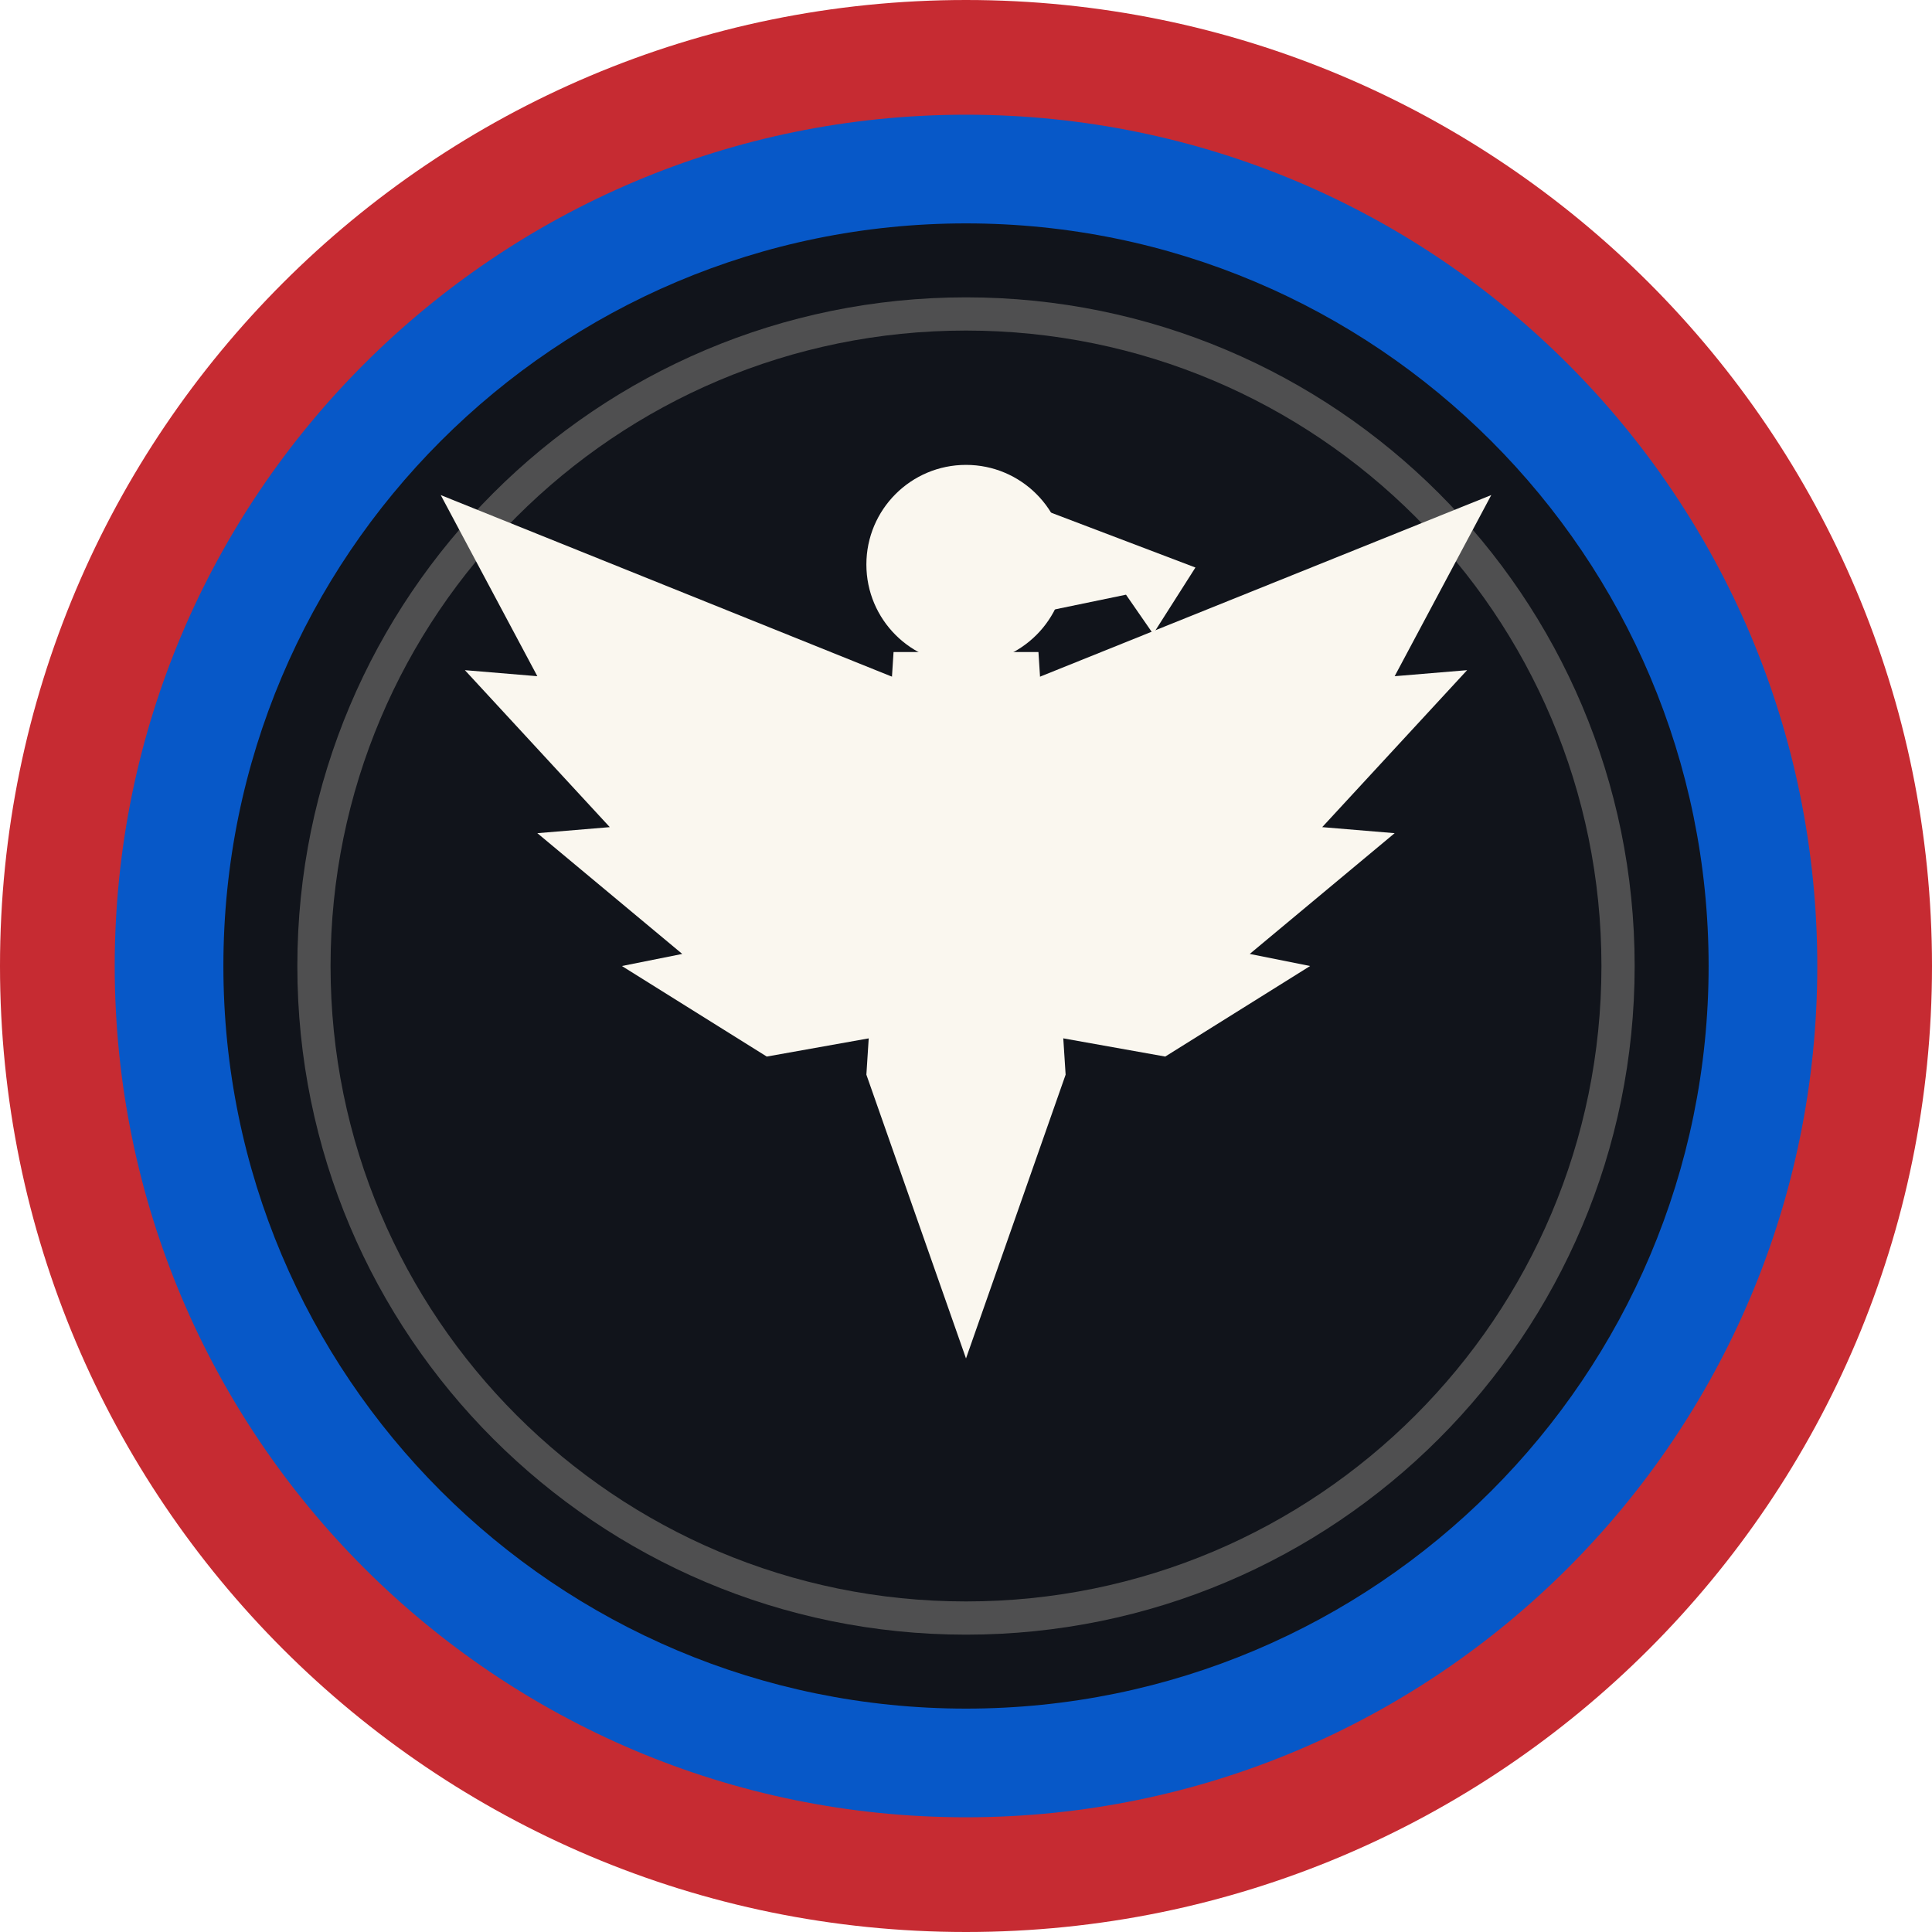
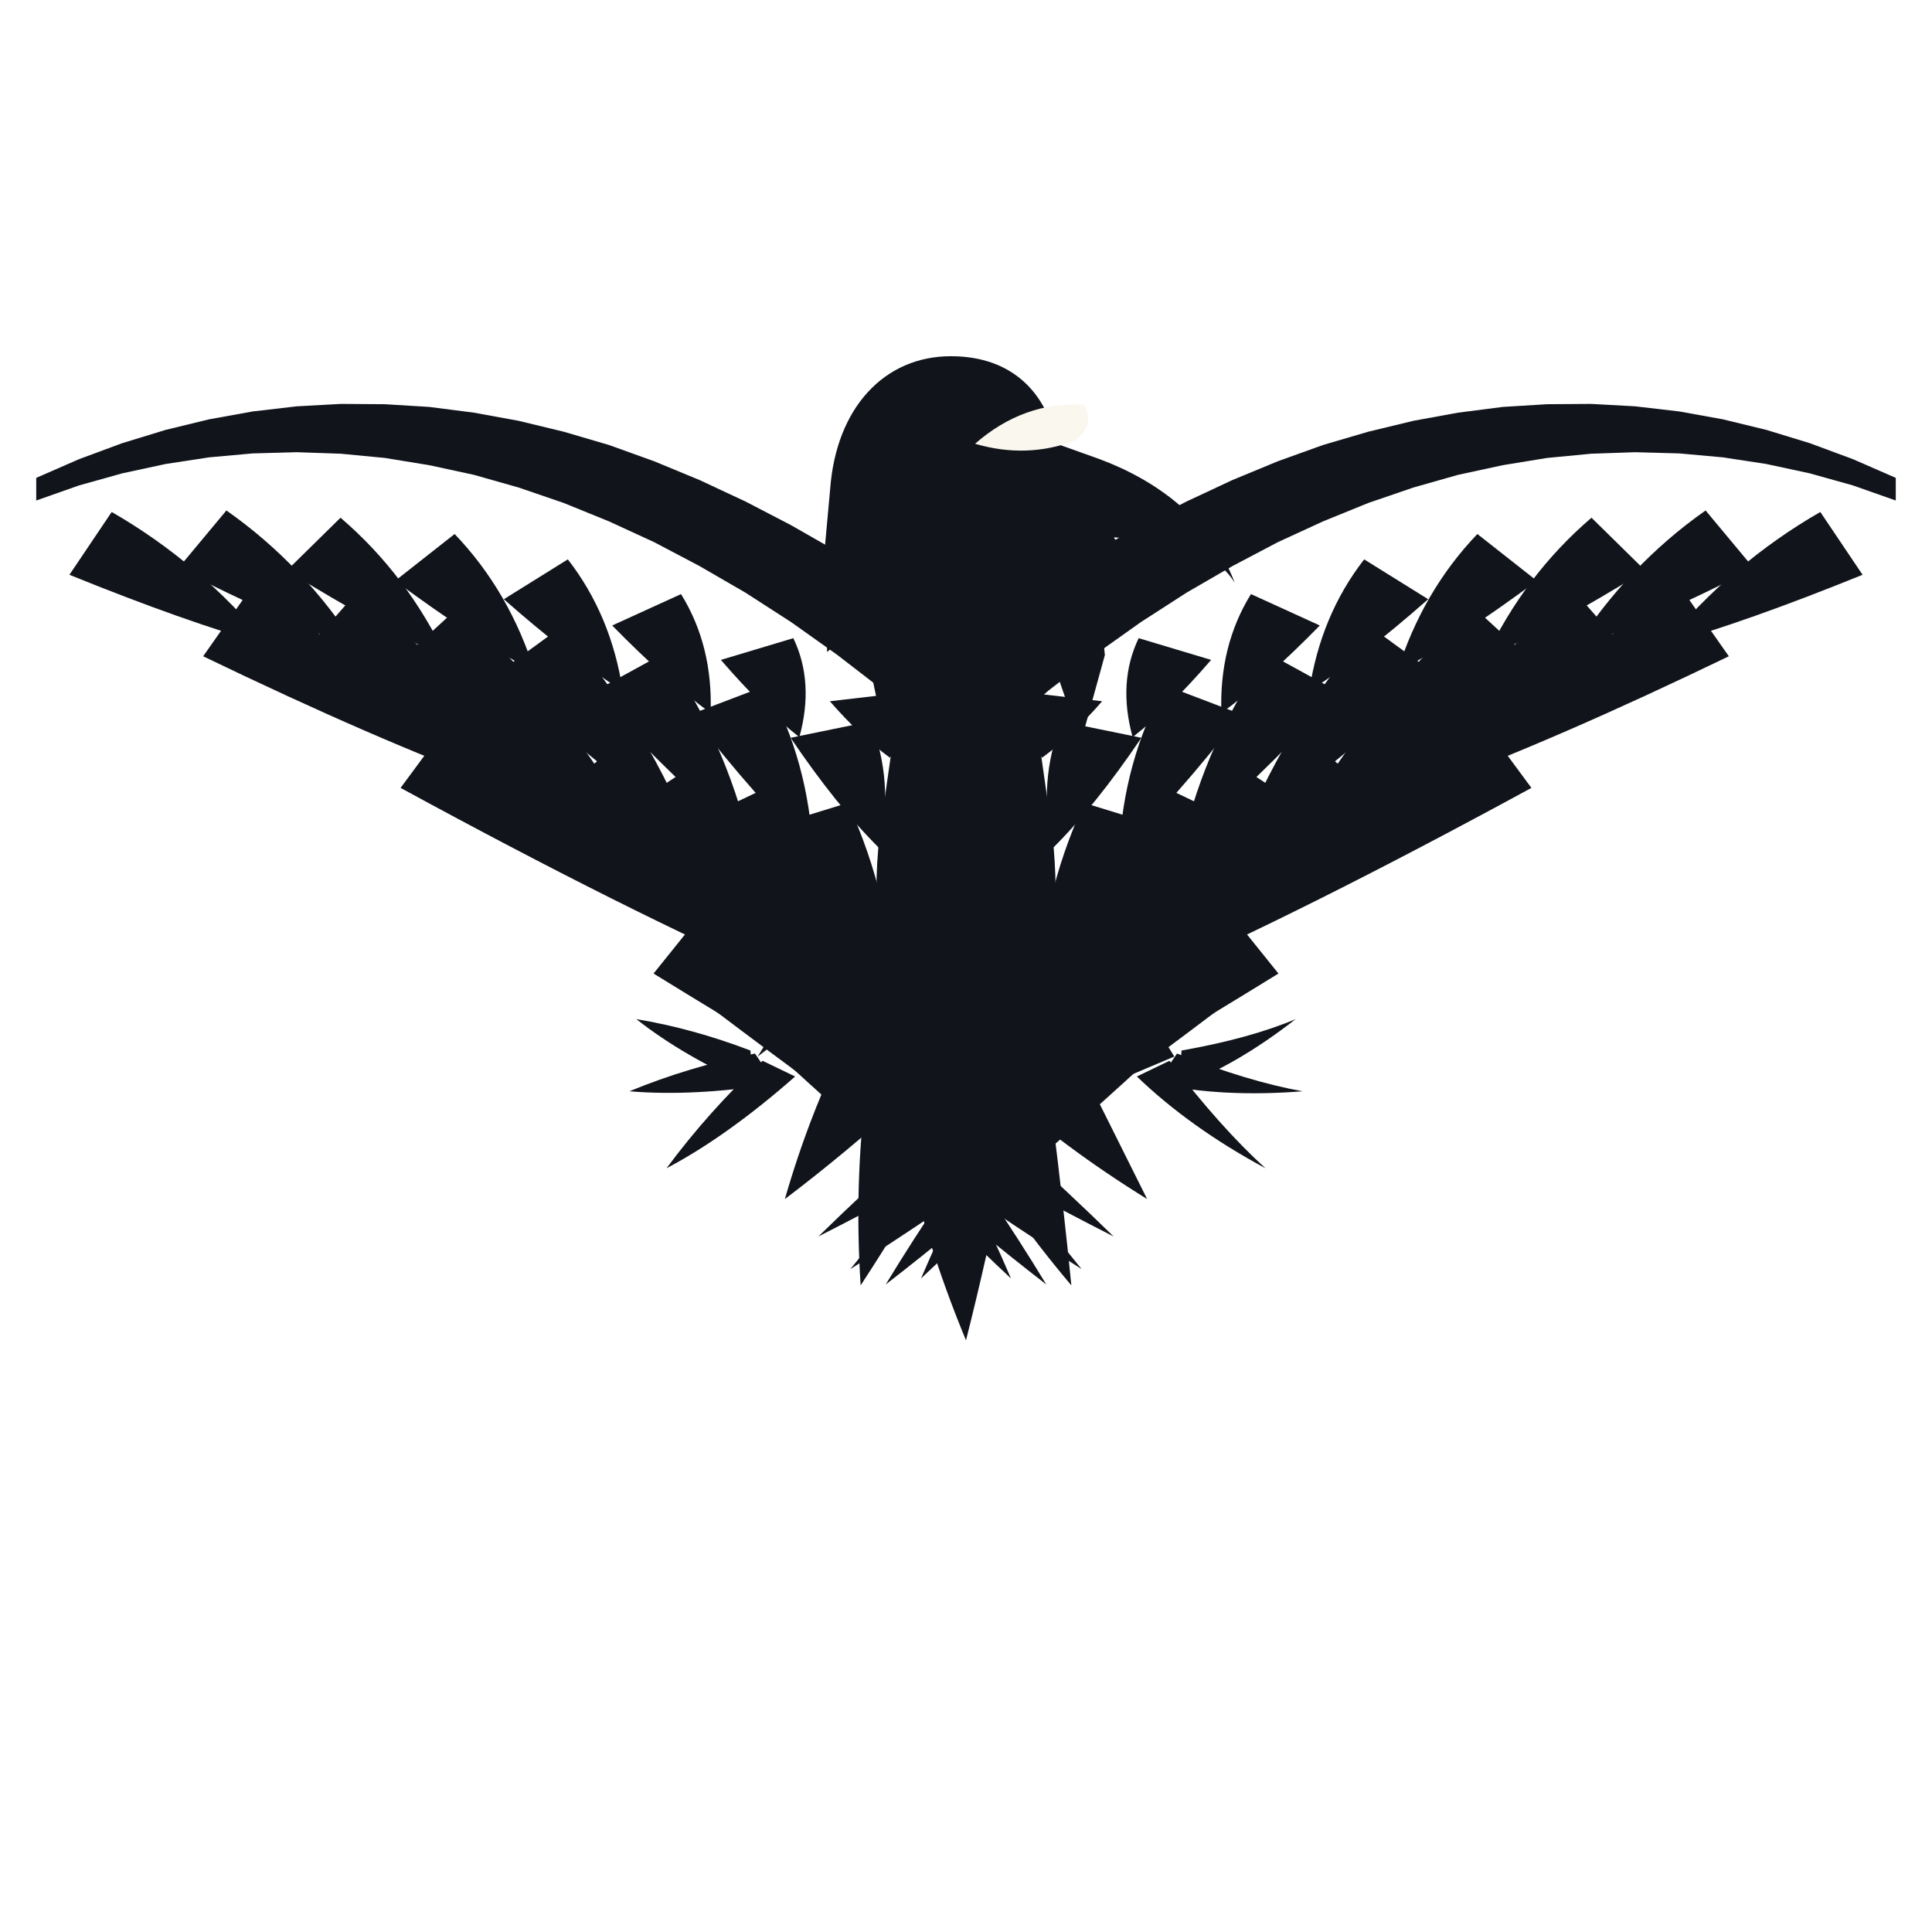
<svg xmlns="http://www.w3.org/2000/svg" viewBox="0 0 64 64" role="img" aria-label="LIBERTY MOTOVLOG">
-   <circle cx="32" cy="32" r="32" fill="#c62b32" />
-   <circle cx="32" cy="32" r="28.2" fill="#0758c8" />
-   <circle cx="32" cy="32" r="24.6" fill="#11141b" />
-   <circle cx="32" cy="32" r="21.6" fill="none" stroke="#efe9dc" stroke-opacity=".28" stroke-width="1.1" />
-   <g fill="#faf7ef">
-     <path d="M33 23 49.4 16.4l-3.2 6 2.4-.2-4.8 5.2 2.4.2-4.8 4 2 .4-4.8 3L33 34Z" />
-     <path d="M31 23 14.6 16.4l3.2 6-2.4-.2 4.8 5.2-2.4.2 4.8 4-2 .4 4.8 3L31 34Z" />
-     <circle cx="32" cy="18.7" r="3.3" />
-     <path d="m34.6 16.9 5 1.9-1.4 2.2-.9-1.3-2.9.6z" />
-     <path d="M29.6 21.6h4.8l.9 14L32 45l-3.3-9.4z" />
+   <style>
+     /* There is no plate behind the mark, so it has to hold on either tab
+        colour: cream on dark browser chrome, ink on light. */
+     .q { fill: #11141b }
+     .eye { fill: #faf7ef }
+     @media (prefers-color-scheme: dark) {
+       .q { fill: #faf7ef }
+       .eye { fill: #11141b }
+     }
+   </style>
+   <g class="q">
+     <path d="M33.2 20.2L34.74 19.22L36.27 18.27L37.79 17.4L39.31 16.61L40.83 15.9L42.33 15.28L43.83 14.74L45.33 14.3L46.82 13.94L48.3 13.67L49.78 13.48L51.25 13.39L52.71 13.38L54.17 13.46L55.63 13.63L57.07 13.89L58.51 14.24L59.95 14.68L61.38 15.21L62.8 15.83L62.8 16.58L61.38 16.08L59.95 15.68L58.51 15.37L57.07 15.15L55.63 15.02L54.17 14.98L52.71 15.03L51.25 15.17L49.78 15.41L48.3 15.73L46.82 16.15L45.33 16.66L43.83 17.27L42.33 17.96L40.83 18.75L39.31 19.63L37.79 20.61L36.27 21.69L34.74 22.87L33.2 24.2Z" />
+     <path d="M33.2 20.2L34.74 19.22L36.27 18.27L37.79 17.4L39.31 16.61L40.83 15.9L42.33 15.28L43.83 14.74L45.33 14.3L46.82 13.94L48.3 13.67L49.78 13.48L51.25 13.39L52.71 13.38L54.17 13.46L55.63 13.63L57.07 13.89L58.51 14.24L59.95 14.68L61.38 15.21L62.8 15.83L62.8 16.58L61.38 16.08L59.95 15.68L58.51 15.37L57.07 15.15L55.63 15.02L54.17 14.98L52.71 15.03L51.25 15.17L49.78 15.41L48.3 15.73L46.82 16.15L45.33 16.66L43.83 17.27L42.33 17.96L40.83 18.75L39.31 19.63L37.79 20.61L36.27 21.69L34.74 22.87L33.2 24.2Z" transform="translate(64,0) scale(-1,1)" />
+     <path d="M34.02 22.94Q33.65 23.94 34.52 25.1Q35.51 24.38 36.51 23.23Z" />
+     <path d="M34.02 22.94Q33.65 23.94 34.52 25.1Q35.51 24.38 36.51 23.23Z" transform="translate(64,0) scale(-1,1)" />
+     <path d="M37.72 21.14Q37.02 22.6 37.52 24.42Q38.75 23.45 40.12 21.86Z" />
+     <path d="M37.72 21.14Q37.02 22.6 37.52 24.42Q38.75 23.45 40.12 21.86Z" transform="translate(64,0) scale(-1,1)" />
+     <path d="M41.44 19.68Q40.38 21.39 40.46 23.62Q41.94 22.54 43.72 20.72Z" />
+     <path d="M41.44 19.68Q40.38 21.39 40.46 23.62Q41.94 22.54 43.72 20.72Z" transform="translate(64,0) scale(-1,1)" />
+     <path d="M45.19 18.53Q43.75 20.38 43.37 22.89Q45.12 21.78 47.31 19.85Z" />
+     <path d="M45.19 18.53Q43.75 20.38 43.37 22.89Q45.12 21.78 47.31 19.85Z" transform="translate(64,0) scale(-1,1)" />
+     <path d="M48.94 17.69Q47.12 19.59 46.28 22.27Q48.29 21.18 50.91 19.24Z" />
+     <path d="M48.94 17.69Q47.12 19.59 46.28 22.27Q48.29 21.18 50.91 19.24Z" transform="translate(64,0) scale(-1,1)" />
+     <path d="M52.72 17.15Q50.51 19.04 49.2 21.8Q51.46 20.78 54.5 18.9Z" />
+     <path d="M52.72 17.15Q50.51 19.04 49.2 21.8Q51.46 20.78 54.5 18.9Z" transform="translate(64,0) scale(-1,1)" />
+     <path d="M56.5 16.91Q53.92 18.72 52.14 21.5Q54.65 20.58 58.1 18.83Z" />
+     <path d="M56.5 16.91Q53.92 18.72 52.14 21.5Q54.65 20.58 58.1 18.83Z" transform="translate(64,0) scale(-1,1)" />
+     <path d="M60.3 16.96Q57.36 18.65 55.12 21.37Q57.86 20.6 61.7 19.04Z" />
+     <path d="M60.3 16.96Q57.36 18.65 55.12 21.37Q57.86 20.6 61.7 19.04Z" transform="translate(64,0) scale(-1,1)" />
+     <path d="M35.17 23.9Q34.37 25.87 34.87 28.1Q36.29 26.69 37.81 24.44Z" />
+     <path d="M35.17 23.9Q34.37 25.87 34.87 28.1Q36.29 26.69 37.81 24.44Z" transform="translate(64,0) scale(-1,1)" />
+     <path d="M38.59 22.7Q37.21 25.23 37.07 28.23Q38.93 26.49 41.11 23.66Z" />
+     <path d="M38.59 22.7Q37.21 25.23 37.07 28.23Q38.93 26.49 41.11 23.66Z" transform="translate(64,0) scale(-1,1)" />
+     <path d="M41.99 21.63Q39.99 24.47 39.16 27.95Q41.46 26.06 44.36 22.93Z" />
+     <path d="M41.99 21.63Q39.99 24.47 39.16 27.95Q41.46 26.06 44.36 22.93Z" transform="translate(64,0) scale(-1,1)" />
+     <path d="M45.4 20.76Q42.76 23.75 41.19 27.51Q43.95 25.6 47.58 22.35Z" />
+     <path d="M45.4 20.76Q42.76 23.75 41.19 27.51Q43.95 25.6 47.58 22.35Z" transform="translate(64,0) scale(-1,1)" />
+     <path d="M48.81 20.11Q45.53 23.12 43.22 27.01Q46.44 25.16 50.8 21.94Z" />
+     <path d="M48.81 20.11Q45.53 23.12 43.22 27.01Q46.44 25.16 50.8 21.94Z" transform="translate(64,0) scale(-1,1)" />
+     <path d="M52.25 19.7Q48.33 22.6 45.28 26.5Q48.95 24.79 54.03 21.73Z" />
+     <path d="M52.25 19.7Q48.33 22.6 45.28 26.5Q48.95 24.79 54.03 21.73Z" transform="translate(64,0) scale(-1,1)" />
+     <path d="M55.72 19.53Q51.19 22.23 47.42 26.02Q51.51 24.52 57.27 21.74Z" />
+     <path d="M55.72 19.53Q51.19 22.23 47.42 26.02Q51.51 24.52 57.27 21.74Z" transform="translate(64,0) scale(-1,1)" />
+     <path d="M35.92 26.6Q34.45 29.78 34.33 33.37Q36.36 31.09 38.69 27.45Z" />
+     <path d="M35.92 26.6Q34.45 29.78 34.33 33.37Q36.36 31.09 38.69 27.45Z" transform="translate(64,0) scale(-1,1)" />
+     <path d="M38.56 26.07Q36.23 29.82 35.17 34.19Q37.84 31.57 41.18 27.32Z" />
+     <path d="M38.56 26.07Q36.23 29.82 35.17 34.19Q37.84 31.57 41.18 27.32Z" transform="translate(64,0) scale(-1,1)" />
+     <path d="M41.15 25.43Q37.91 29.49 35.85 34.32Q39.18 31.56 43.57 27.02Z" />
+     <path d="M41.15 25.43Q37.91 29.49 35.85 34.32Q39.18 31.56 43.57 27.02Z" transform="translate(64,0) scale(-1,1)" />
+     <path d="M43.73 24.8Q39.57 28.94 36.48 34Q40.48 31.27 45.94 26.68Z" />
+     <path d="M43.73 24.8Q39.57 28.94 36.48 34Q40.48 31.27 45.94 26.68Z" transform="translate(64,0) scale(-1,1)" />
+     <path d="M46.34 24.23Q41.26 28.29 37.14 33.38Q41.81 30.79 48.31 26.36Z" />
+     <path d="M46.34 24.23Q41.26 28.29 37.14 33.38Q41.81 30.79 48.31 26.36Z" transform="translate(64,0) scale(-1,1)" />
+     <path d="M49.01 23.77Q43.04 27.58 37.91 32.52Q43.22 30.19 50.73 26.1Z" />
+     <path d="M49.01 23.77Q43.04 27.58 37.91 32.52Q43.22 30.19 50.73 26.1Z" transform="translate(64,0) scale(-1,1)" />
+     <path d="M35.4 31.55Q32.82 36.1 31.55 41.21Q34.52 37.94 38.16 32.71Z" />
+     <path d="M35.4 31.55Q32.82 36.1 31.55 41.21Q34.52 37.94 38.16 32.71Z" transform="translate(64,0) scale(-1,1)" />
+     <path d="M36.69 31.54Q32.98 36.58 30.51 42.35Q34.31 38.81 39.27 33.07Z" />
+     <path d="M36.69 31.54Q32.98 36.58 30.51 42.35Q34.31 38.81 39.27 33.07Z" transform="translate(64,0) scale(-1,1)" />
+     <path d="M37.92 31.2Q33.06 36.43 29.34 42.55Q33.99 38.96 40.28 33.04Z" />
+     <path d="M37.92 31.2Q33.06 36.43 29.34 42.55Q33.99 38.96 40.28 33.04Z" transform="translate(64,0) scale(-1,1)" />
+     <path d="M39.16 30.63Q33.15 35.83 28.17 42.04Q33.66 38.56 41.29 32.74Z" />
+     <path d="M39.16 30.63Q33.15 35.83 28.17 42.04Q33.66 38.56 41.29 32.74Z" transform="translate(64,0) scale(-1,1)" />
+     <path d="M40.47 29.91Q33.34 34.88 27.11 40.96Q33.43 37.75 42.35 32.25Z" />
+     <path d="M40.47 29.91Q33.34 34.88 27.11 40.96Q33.43 37.75 42.35 32.25Z" transform="translate(64,0) scale(-1,1)" />
+     <path d="M30.0 21.6h4.0l.8 5.6c.35 2.4.15 4.8-.6 7.1h-4.4c-.75-2.3-.95-4.7-.6-7.1Z" />
+     <path d="M29.09 31.7Q32.49 36.32 38 39.72Q35.96 35.64 32.91 29.5Z" />
+     <path d="M29.09 31.25Q30.99 37.26 35.49 42.58Q34.99 37.49 33.91 29.95Z" />
+     <path d="M29.2 30.6Q29.14 37.5 32 44.4Q33.4 38.88 34.8 30.6Z" />
+     <path d="M30.09 29.95Q28.08 35.94 28.51 42.58Q31.42 38.14 34.91 31.25Z" />
+     <path d="M31.09 29.5Q27.62 34.08 26 39.72Q29.95 36.74 34.91 31.7Z" />
+     <path d="M30.8 30.6q-1.5 -.5 -3 0l-2.7 4.4--2.6 1.1Z" />
+     <path d="M25.26 35.14Q23.47 36.82 22.08 38.7Q24.09 37.64 26.34 35.66Z" />
+     <path d="M25.01 34.9Q22.81 35.34 20.85 36.15Q22.98 36.33 25.69 35.9Z" />
+     <path d="M24.86 34.8Q22.95 34.07 21.08 33.76Q22.65 35 24.94 36Z" />
+     <path d="M33.2 30.6q1.5 -.5 3 0l2.7 4.4-2.6 1.1Z" />
+     <path d="M37.66 35.66Q39.43 37.36 41.92 38.7Q40.45 37.37 38.74 35.14Z" />
+     <path d="M38.31 35.9Q40.51 36.36 43.15 36.15Q41.36 35.83 38.99 34.9Z" />
+     <path d="M39.06 36Q40.96 35.29 42.92 33.76Q41.4 34.4 39.14 34.8Z" />
+     <path d="M27.5 16.2C27.7 13.5 29.3 11.8 31.5 11.8C33.6 11.8 34.7 13.1 35.0 14.7L36.4 15.2C38.3 15.9 40.1 17.2 40.9 19.3C40.4 18.5 39.5 18.1 38.2 17.9L36.9 17.8L37.9 19.5 L36.4 19.7 L36.6 21.7L35.8 24.6 L34.8 21.7 L33.7 25.1 L32.6 22.0 L31.4 25.0L30.4 21.8 L29.2 23.9 L28.5 20.6 L27.4 21.6L27.3 18.4 Z" />
  </g>
+   <path class="eye" d="M32.3 14.7Q33.9 13.3 35.9 13.4Q36.3 14.1 35.6 14.6Q34.0 15.2 32.3 14.7Z" />
</svg>
